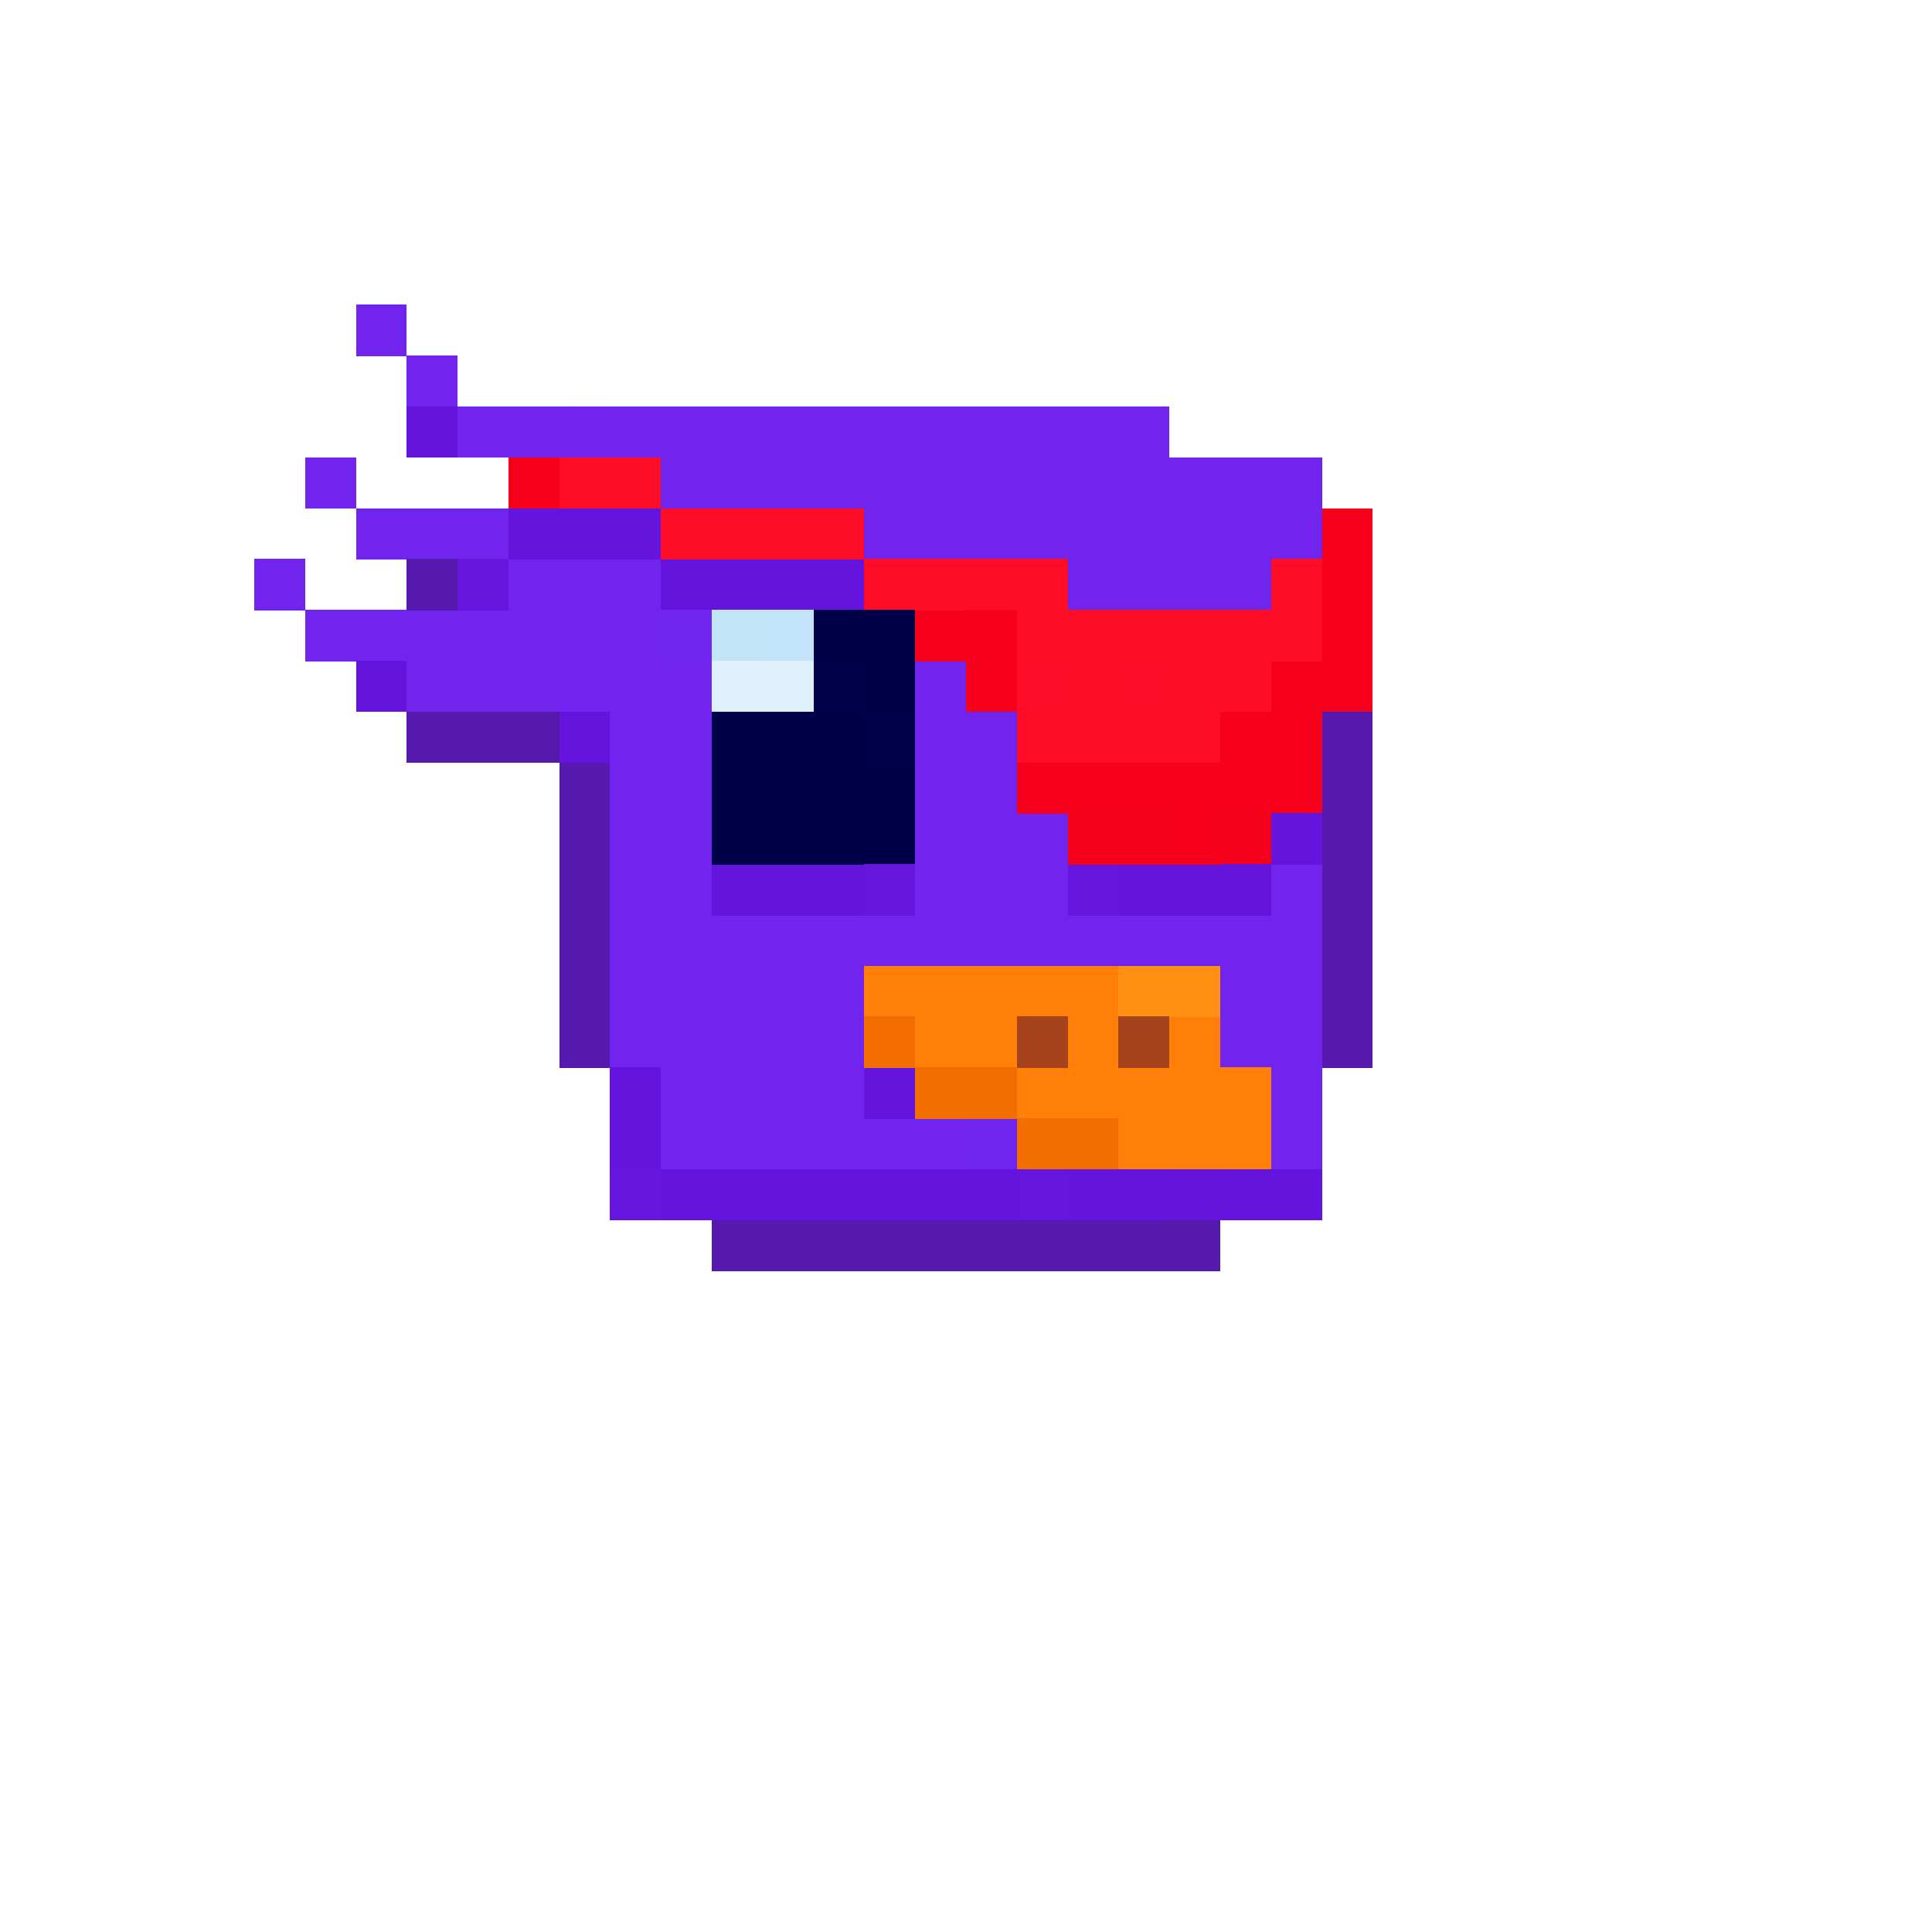
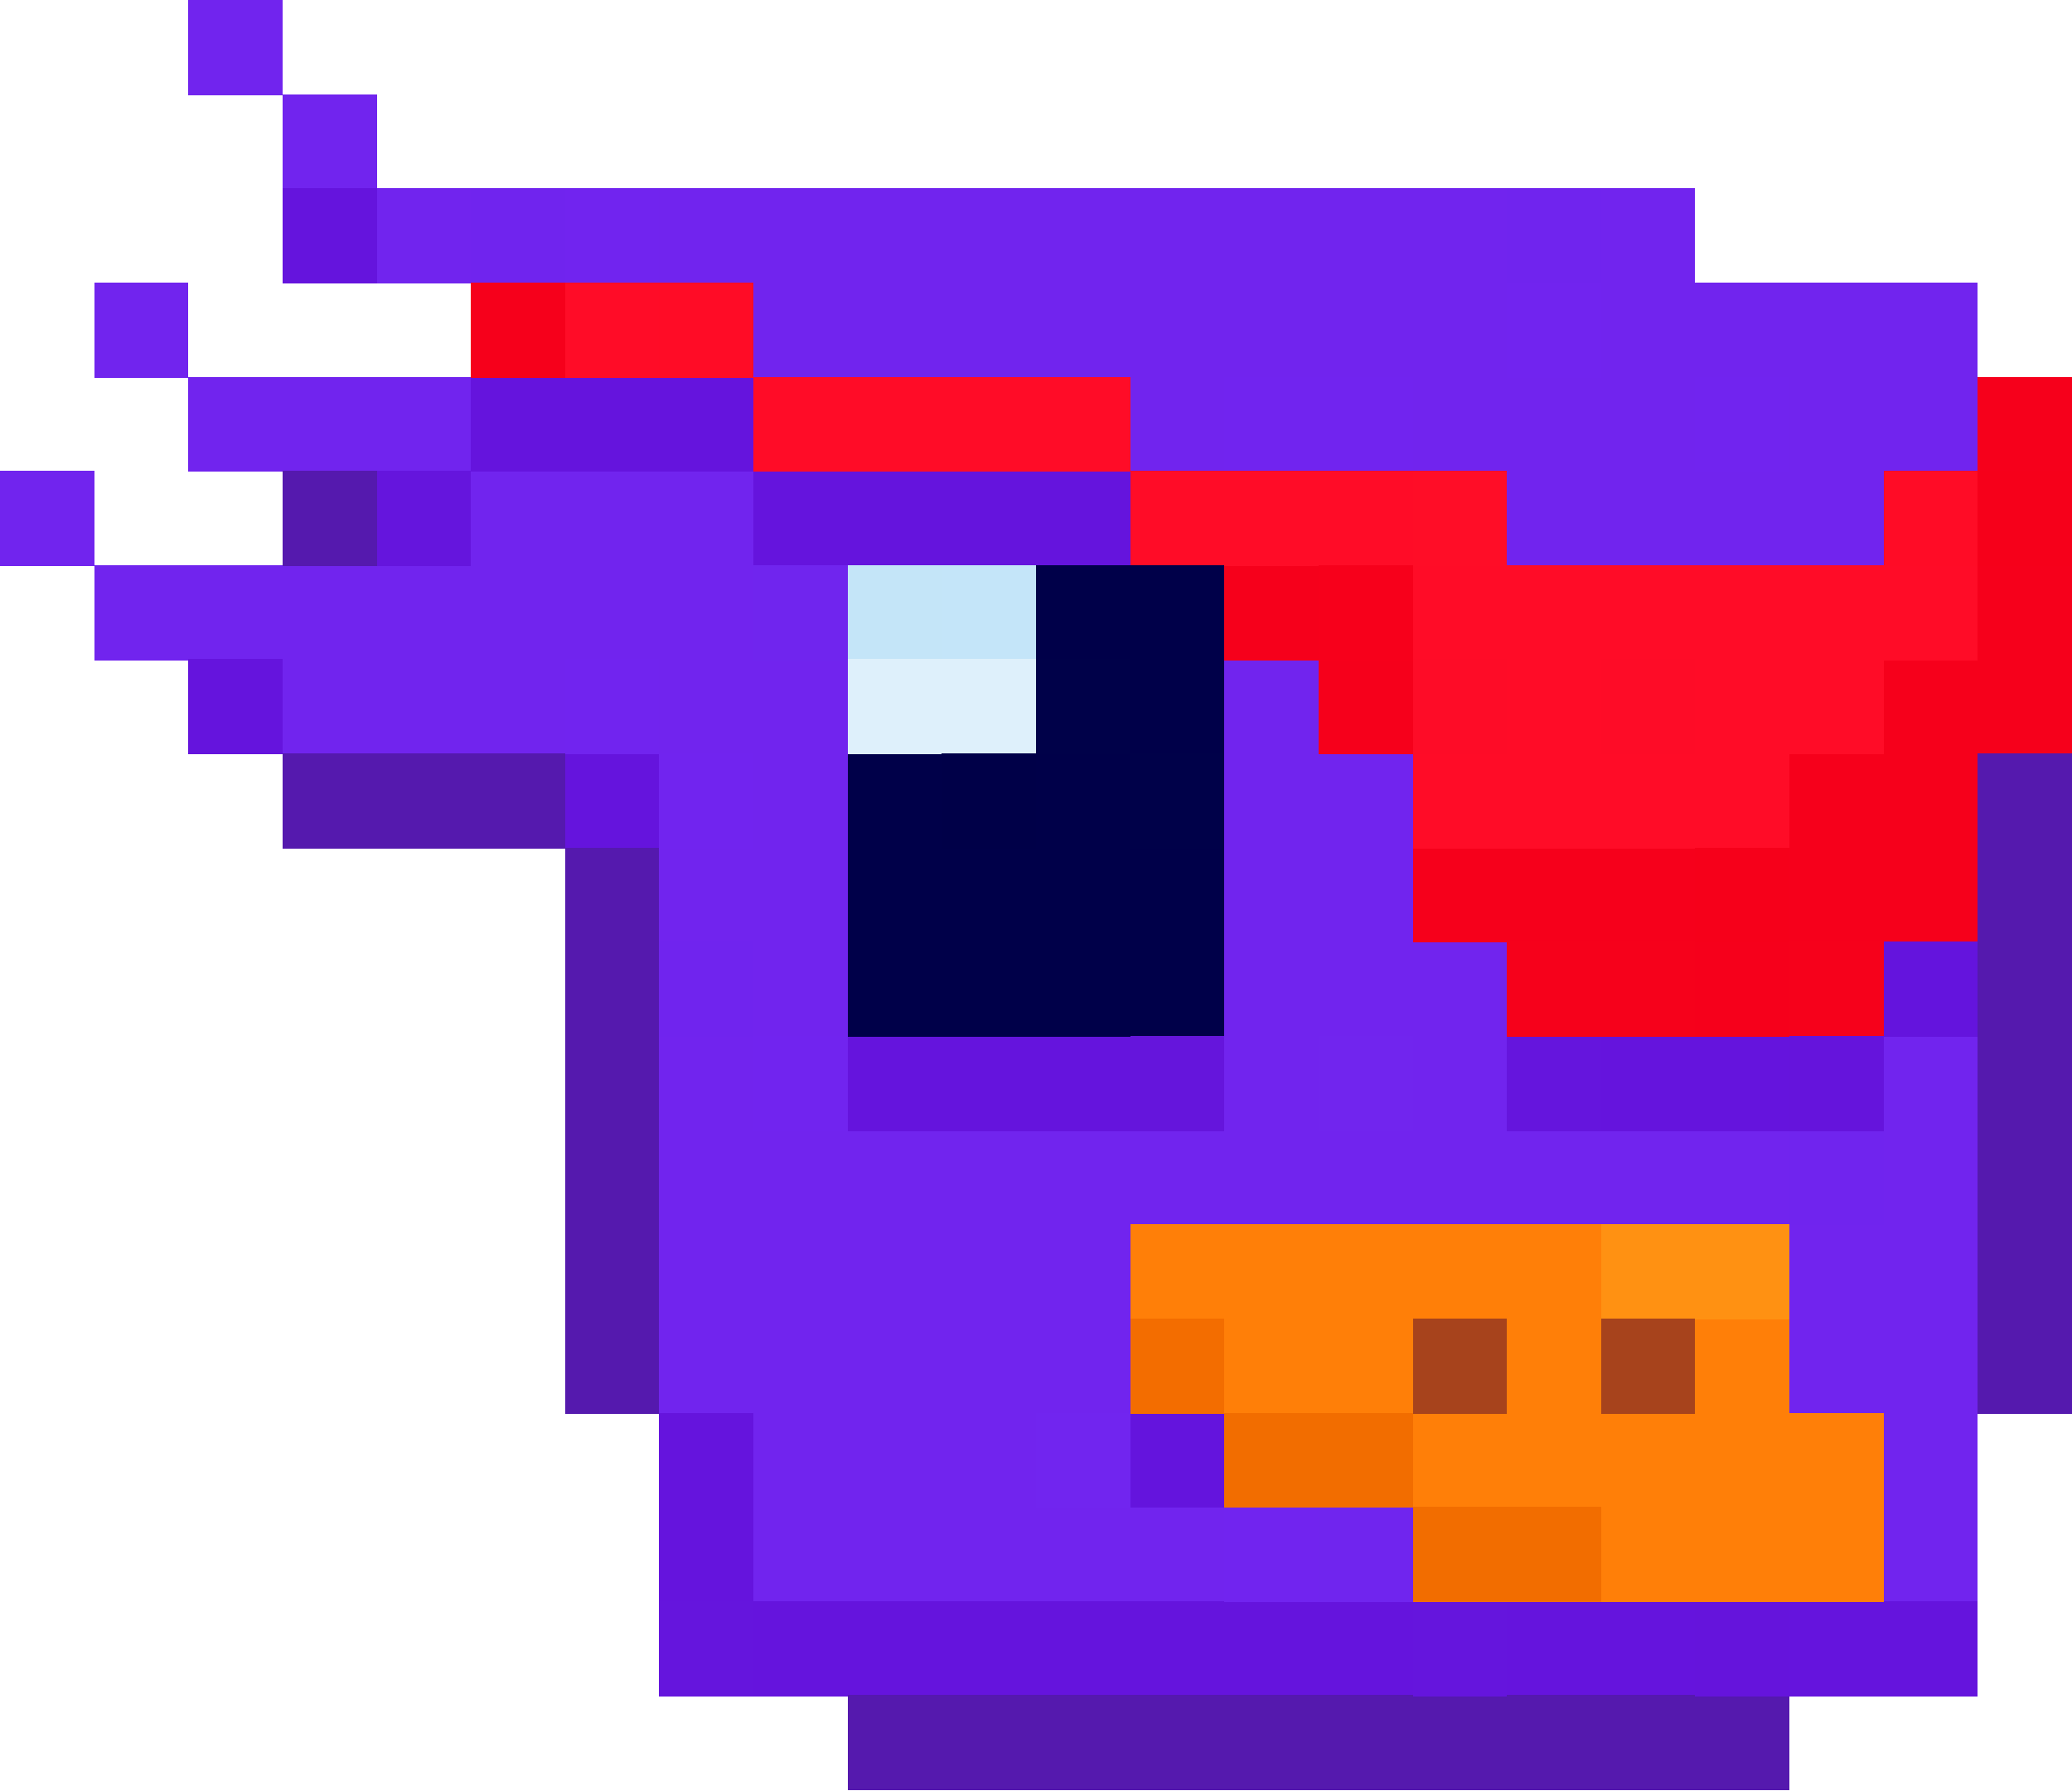
- <svg xmlns="http://www.w3.org/2000/svg" shape-rendering="crispEdges" viewBox="0 -0.5 38 38">
-   <path stroke-width="1.01" stroke="#7124ee" d="M7 6h1m0 1h1m0 1h1m2 0h9m1 0h1M6 9h1m6 0h8m1 0h4M7 10h3m7 0h1m2 0h3m1 0h2M5 11h1m4 0h3m8 0h4M6 12h7m-5 1h3m1 0h2m4 0h1m-6 1h1m4 0h2m-8 1h2m4 0h2m-7 1h1m4 0h3m-9 1h1m5 0h1m1 0h1m4 0h1m-14 1h12m1 0h1m-14 1h5m7 0h2m-14 1h5m7 0h2m-13 1h3m9 0h1m-13 1h5m7 0h1" />
-   <path stroke-width="1.01" stroke="#6514dd" d="M8 8h1m1 2h3m0 1h4M7 13h1m3 1h1m2 3h3m5 0h2m-12 4h1m-1 1h1m0 1h7m1 0h2m1 0h2" />
-   <path stroke-width="1.01" stroke="#7024ee" d="M10 8h1m10 0h1m-10 8h1m11 2h1" />
-   <path stroke-width="1.01" stroke="#7124ef" d="M11 8h1m9 1h1m-4 1h2m3 0h1m-13 3h1m0 1h1m0 3h1m4 5h1" />
-   <path stroke-width="1.01" stroke="#f6001b" d="M10 9h1m15 1h1m-9 2h1m7 0h1m-8 1h1m5 0h2m-3 1h2m-6 1h3m1 0h2m-3 1h1" />
-   <path stroke-width="1.01" stroke="#ff0c27" d="M11 9h1m1 1h4m0 1h3m0 1h6m-5 1h1m1 0h2m-5 1h4" />
-   <path stroke-width="1.01" stroke="#ff0c26" d="M12 9h1m12 2h1" />
-   <path stroke-width="1.01" stroke="#5519ae" d="M8 11h1m-1 3h3m15 0h1m-16 1h1m14 0h1m-16 1h1m14 0h1m-16 1h1m14 0h1m-16 1h1m14 0h1m-16 1h1m14 0h1m-16 1h1m14 0h1m-13 4h10" />
-   <path stroke-width="1.01" stroke="#6515dd" d="M9 11h1m11 6h1m-10 6h1m7 0h1" />
-   <path stroke-width="1.01" stroke="#ff0d27" d="M20 11h1" />
-   <path stroke-width="1.01" stroke="#f6001a" d="M26 11h1m-4 4h1" />
-   <path stroke-width="1.01" stroke="#7025ee" d="M13 12h1m5 10h1" />
-   <path stroke-width="1.01" stroke="#c4e5f8" d="M14 12h1" />
-   <path stroke-width="1.01" stroke="#c4e5f9" d="M15 12h1" />
-   <path stroke-width="1.01" stroke="#000049" d="M16 12h2m-1 1h1m-4 1h1m1 0h1m-3 1h4m-4 1h4" />
-   <path stroke-width="1.01" stroke="#f7001b" d="M19 12h1" />
-   <path stroke-width="1.01" stroke="#def0fb" d="M14 13h2" />
-   <path stroke-width="1.01" stroke="#000149" d="M16 13h1m0 1h1" />
-   <path stroke-width="1.01" stroke="#fe0c27" d="M20 13h1m1 0h1" />
-   <path stroke-width="1.01" stroke="#000048" d="M15 14h1" />
-   <path stroke-width="1.01" stroke="#f6011b" d="M21 16h2m1 0h1" />
-   <path stroke-width="1.01" stroke="#6414dd" d="M25 16h1m-9 5h1" />
-   <path stroke-width="1.01" stroke="#6515dc" d="M17 17h1" />
-   <path stroke-width="1.01" stroke="#7125ee" d="M19 17h1" />
-   <path stroke-width="1.01" stroke="#6514dc" d="M24 17h1m-2 6h1" />
-   <path stroke-width="1.01" stroke="#ff7f08" d="M17 19h5m-4 1h2m1 0h1m1 0h1m-4 1h5m-3 1h3" />
-   <path stroke-width="1.01" stroke="#ff9112" d="M22 19h2" />
-   <path stroke-width="1.01" stroke="#f36d00" d="M17 20h1" />
-   <path stroke-width="1.01" stroke="#a7431c" d="M20 20h1m1 0h1" />
-   <path stroke-width="1.01" stroke="#7125ef" d="M16 21h1" />
-   <path stroke-width="1.01" stroke="#f26d00" d="M18 21h2m0 1h2" />
+ <svg xmlns="http://www.w3.org/2000/svg" width="22" height="19.01" shape-rendering="crispEdges" version="1.1" viewBox="0 -.5 22 19.01">
+   <g stroke-width="1.01">
+     <path d="m2 5e-3h1m0 1h1m0 1h1m2 0h9m1 0h1m-17 1h1m6 0h8m1 0h4m-19 1h3m7 0h1m2 0h3m1 0h2m-21 1h1m4 0h3m8 0h4m-19 1h7m-5 1h3m1 0h2m4 0h1m-6 1h1m4 0h2m-8 1h2m4 0h2m-7 1h1m4 0h3m-9 1h1m5 0h1m1 0h1m4 0h1m-14 1h12m1 0h1m-14 1h5m7 0h2m-14 1h5m7 0h2m-13 1h3m9 0h1m-13 1h5m7 0h1" stroke="#7124ee" />
+     <path d="m3 2.005h1m1 2h3m0 1h4m-10 2h1m3 1h1m2 3h3m5 0h2m-12 4h1m-1 1h1m0 1h7m1 0h2m1 0h2" stroke="#6514dd" />
+     <path d="m5 2.005h1m10 0h1m-10 8h1m11 2h1" stroke="#7024ee" />
+     <path d="m6 2.005h1m9 1h1m-4 1h2m3 0h1m-13 3h1m0 1h1m0 3h1m4 5h1" stroke="#7124ef" />
+     <path d="m5 3.005h1m15 1h1m-9 2h1m7 0h1m-8 1h1m5 0h2m-3 1h2m-6 1h3m1 0h2m-3 1h1" stroke="#f6001b" />
+     <path d="m6 3.005h1m1 1h4m0 1h3m0 1h6m-5 1h1m1 0h2m-5 1h4" stroke="#ff0c27" />
+     <path d="m7 3.005h1m12 2h1" stroke="#ff0c26" />
+     <path d="m3 5.005h1m-1 3h3m15 0h1m-16 1h1m14 0h1m-16 1h1m14 0h1m-16 1h1m14 0h1m-16 1h1m14 0h1m-16 1h1m14 0h1m-16 1h1m14 0h1m-13 4h10" stroke="#5519ae" />
+     <path d="m4 5.005h1m11 6h1m-10 6h1m7 0h1" stroke="#6515dd" />
+     <path d="m15 5.005h1" stroke="#ff0d27" />
+     <path d="m21 5.005h1m-4 4h1" stroke="#f6001a" />
+     <path d="m8 6.005h1m5 10h1" stroke="#7025ee" />
+     <path d="m9 6.005h1" stroke="#c4e5f8" />
+     <path d="m10 6.005h1" stroke="#c4e5f9" />
+     <path d="m11 6.005h2m-1 1h1m-4 1h1m1 0h1m-3 1h4m-4 1h4" stroke="#000049" />
+     <path d="m14 6.005h1" stroke="#f7001b" />
+     <path d="m9 7.005h2" stroke="#def0fb" />
+     <path d="m11 7.005h1m0 1h1" stroke="#000149" />
+     <path d="m15 7.005h1m1 0h1" stroke="#fe0c27" />
+     <path d="m10 8.005h1" stroke="#000048" />
+     <path d="m16 10.005h2m1 0h1" stroke="#f6011b" />
+     <path d="m20 10.005h1m-9 5h1" stroke="#6414dd" />
+     <path d="m12 11.005h1" stroke="#6515dc" />
+     <path d="m14 11.005h1" stroke="#7125ee" />
+     <path d="m19 11.005h1m-2 6h1" stroke="#6514dc" />
+     <path d="m12 13.005h5m-4 1h2m1 0h1m1 0h1m-4 1h5m-3 1h3" stroke="#ff7f08" />
+     <path d="m17 13.005h2" stroke="#ff9112" />
+     <path d="m12 14.005h1" stroke="#f36d00" />
+     <path d="m15 14.005h1m1 0h1" stroke="#a7431c" />
+     <path d="m11 15.005h1" stroke="#7125ef" />
+     <path d="m13 15.005h2m0 1h2" stroke="#f26d00" />
+   </g>
</svg>
